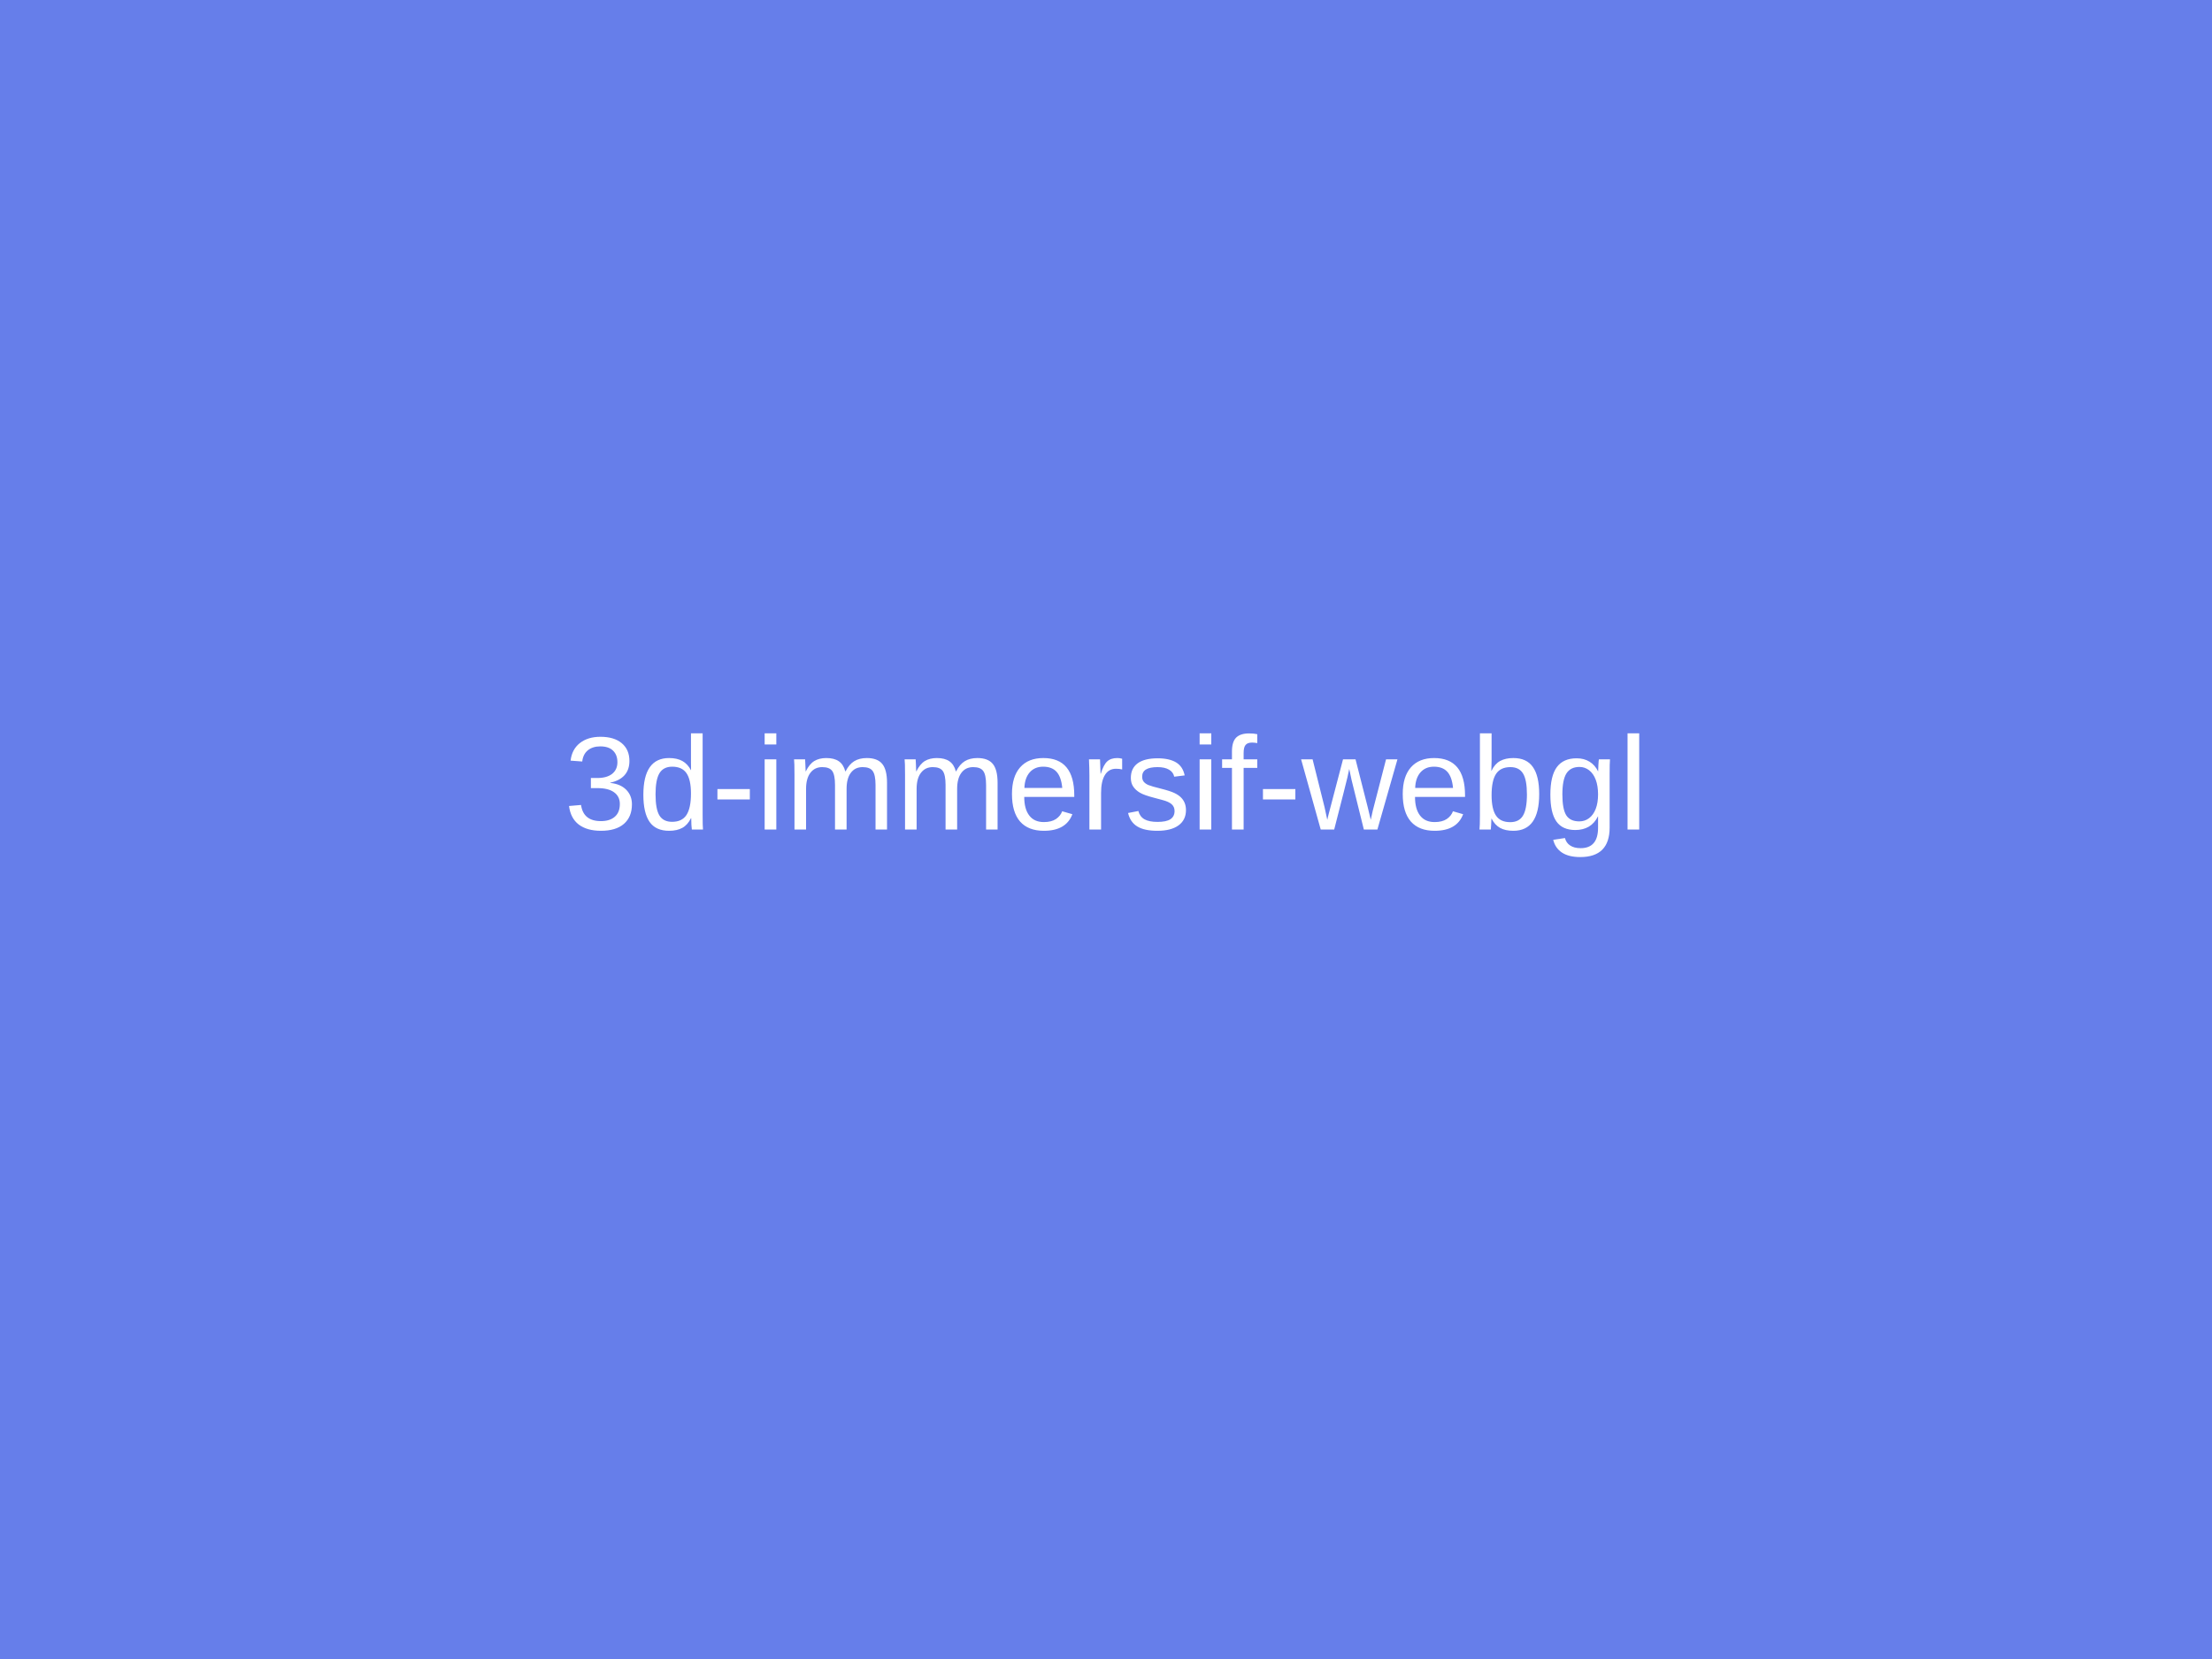
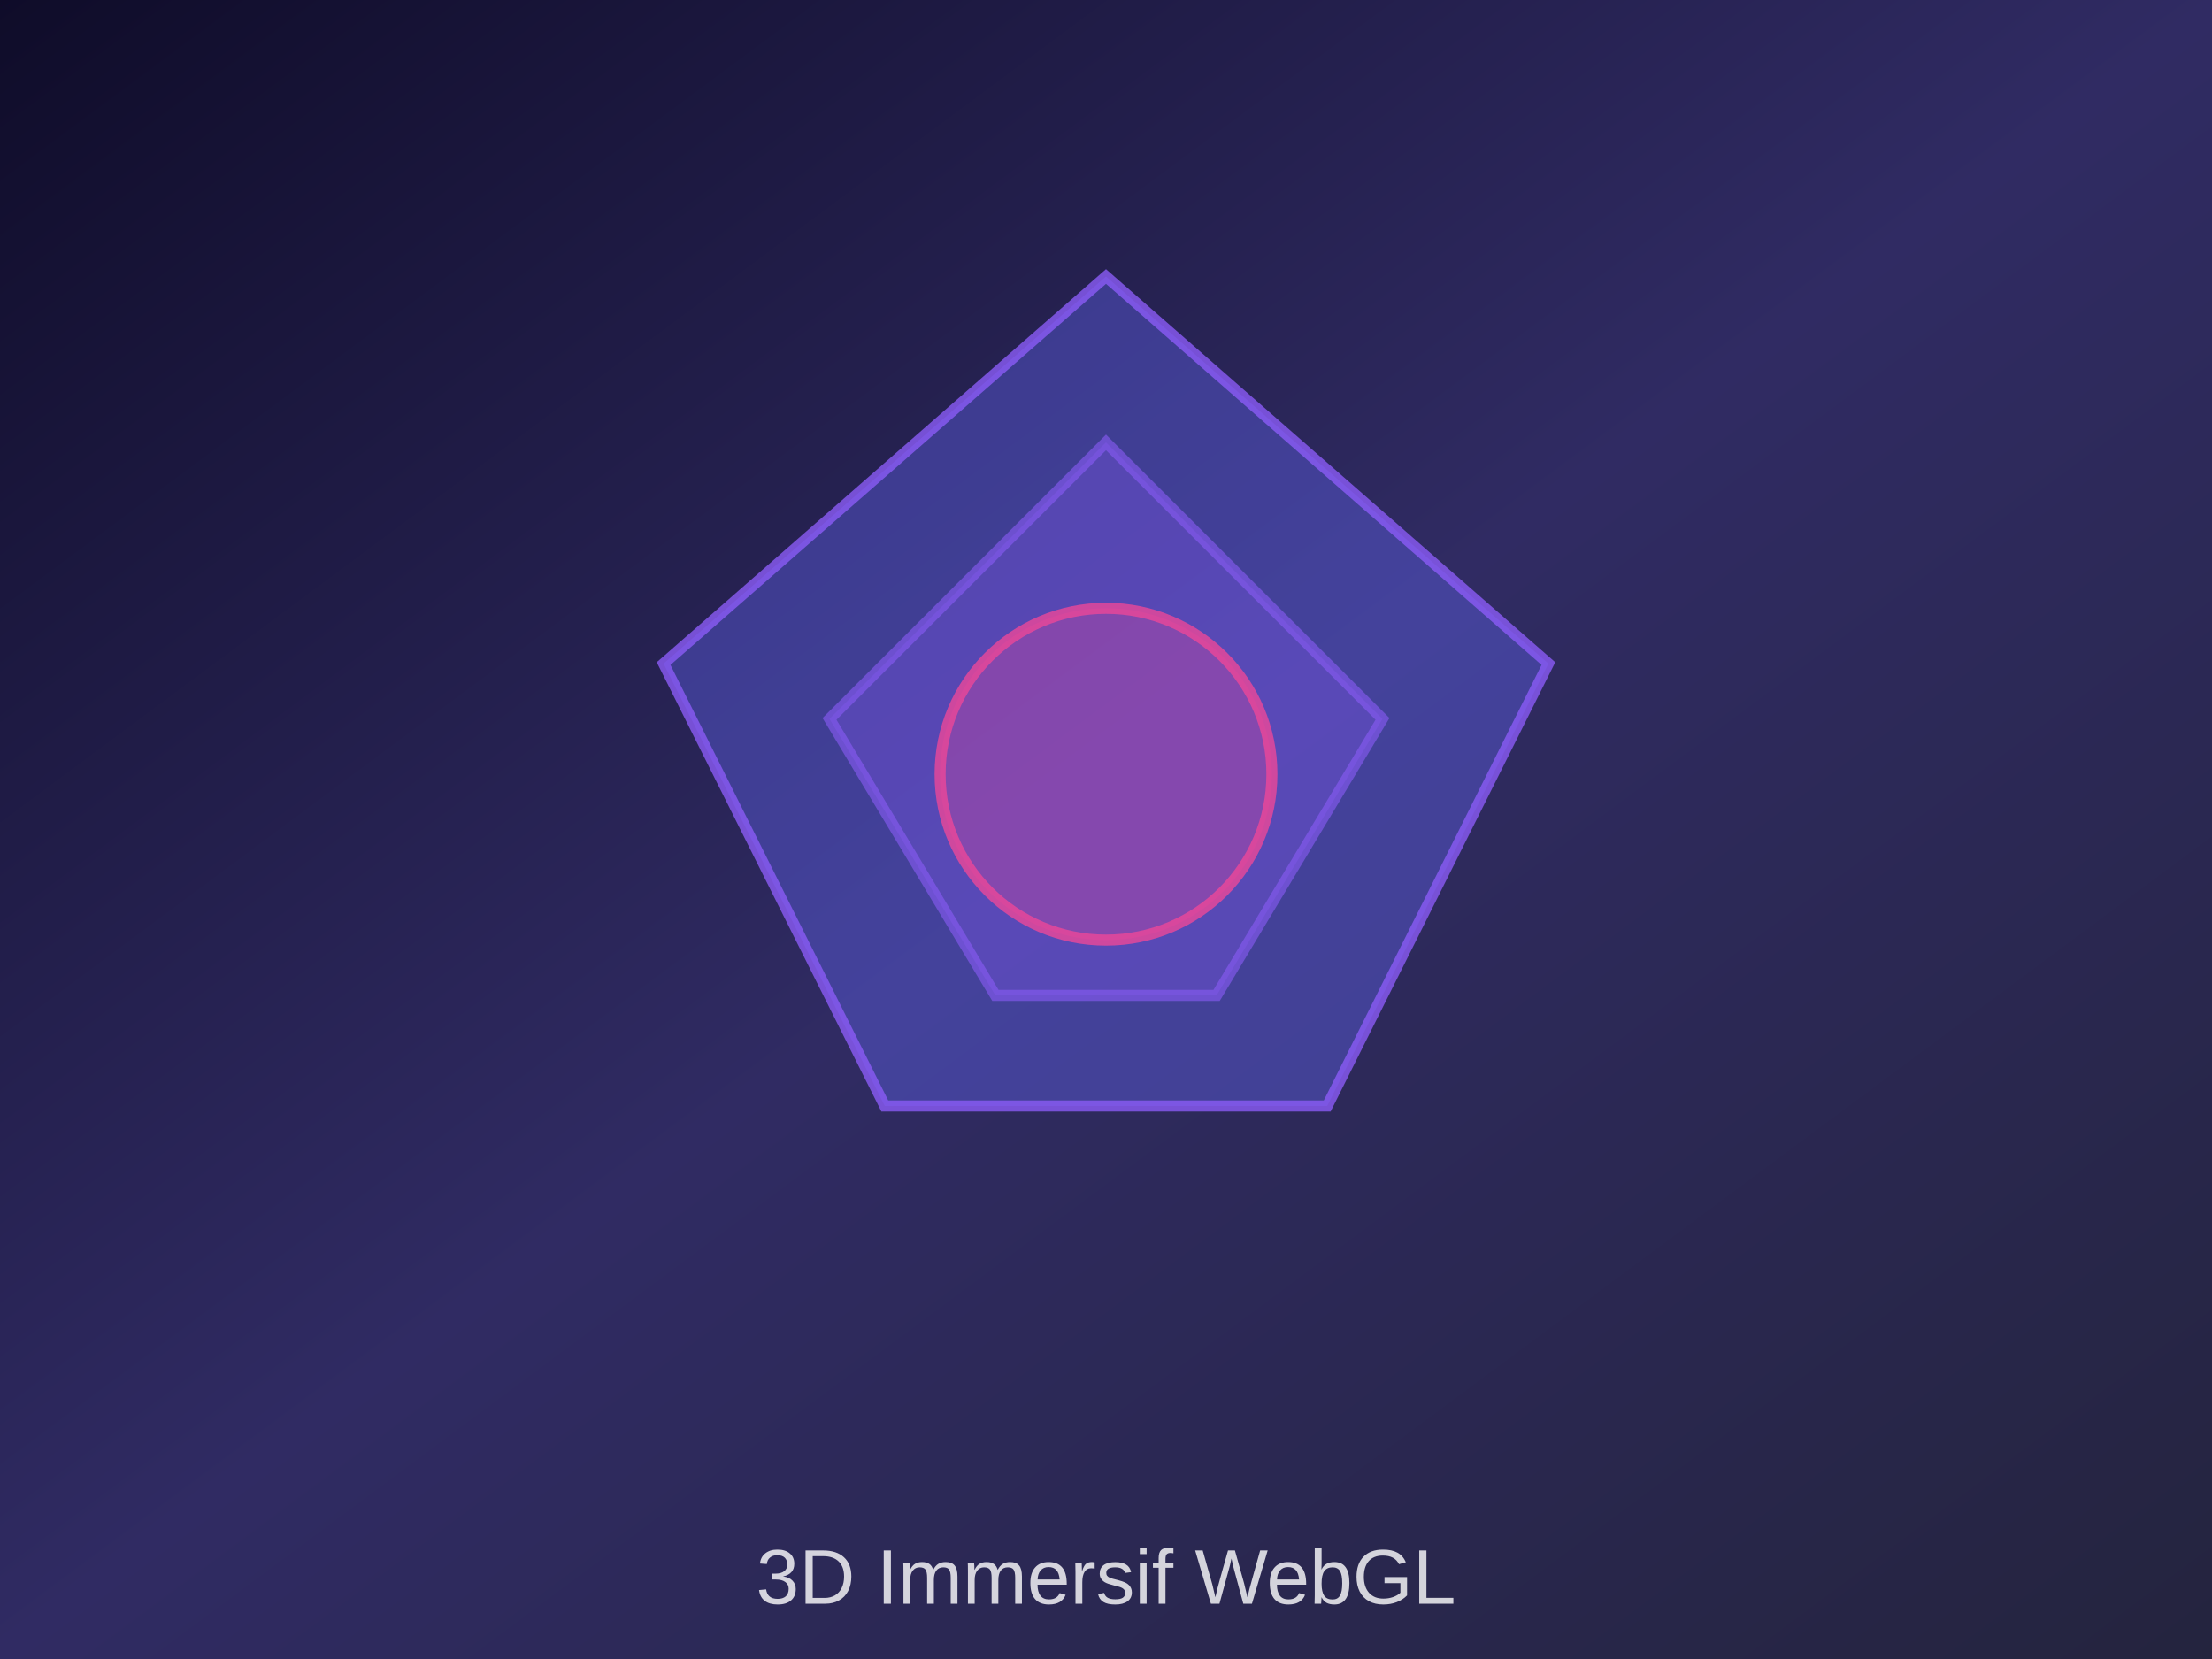
<svg xmlns="http://www.w3.org/2000/svg" width="400" height="300">
-   <rect width="400" height="300" fill="#667eea" />
-   <text x="200" y="150" font-family="Arial" font-size="24" fill="white" text-anchor="middle">3d-immersif-webgl</text>
+   <defs>
+     <linearGradient id="3d" x1="0%" y1="0%" x2="100%" y2="100%">
+       <stop offset="0%" style="stop-color:#0f0c29;stop-opacity:1" />
+       <stop offset="50%" style="stop-color:#302b63;stop-opacity:1" />
+       <stop offset="100%" style="stop-color:#24243e;stop-opacity:1" />
+     </linearGradient>
+   </defs>
+   <rect width="400" height="300" fill="url(#3d)" />
+   <polygon points="200,50 280,120 240,200 160,200 120,120" fill="rgba(99,102,241,0.4)" stroke="rgba(139,92,246,0.8)" stroke-width="2" />
+   <polygon points="200,80 250,130 220,180 180,180 150,130" fill="rgba(139,92,246,0.3)" stroke="rgba(139,92,246,0.6)" stroke-width="2" />
+   <circle cx="200" cy="140" r="30" fill="rgba(236,72,153,0.3)" stroke="rgba(236,72,153,0.8)" stroke-width="2" />
+   <text x="200" y="290" font-family="Arial" font-size="14" fill="white" text-anchor="middle" opacity="0.8">3D Immersif WebGL</text>
</svg>
